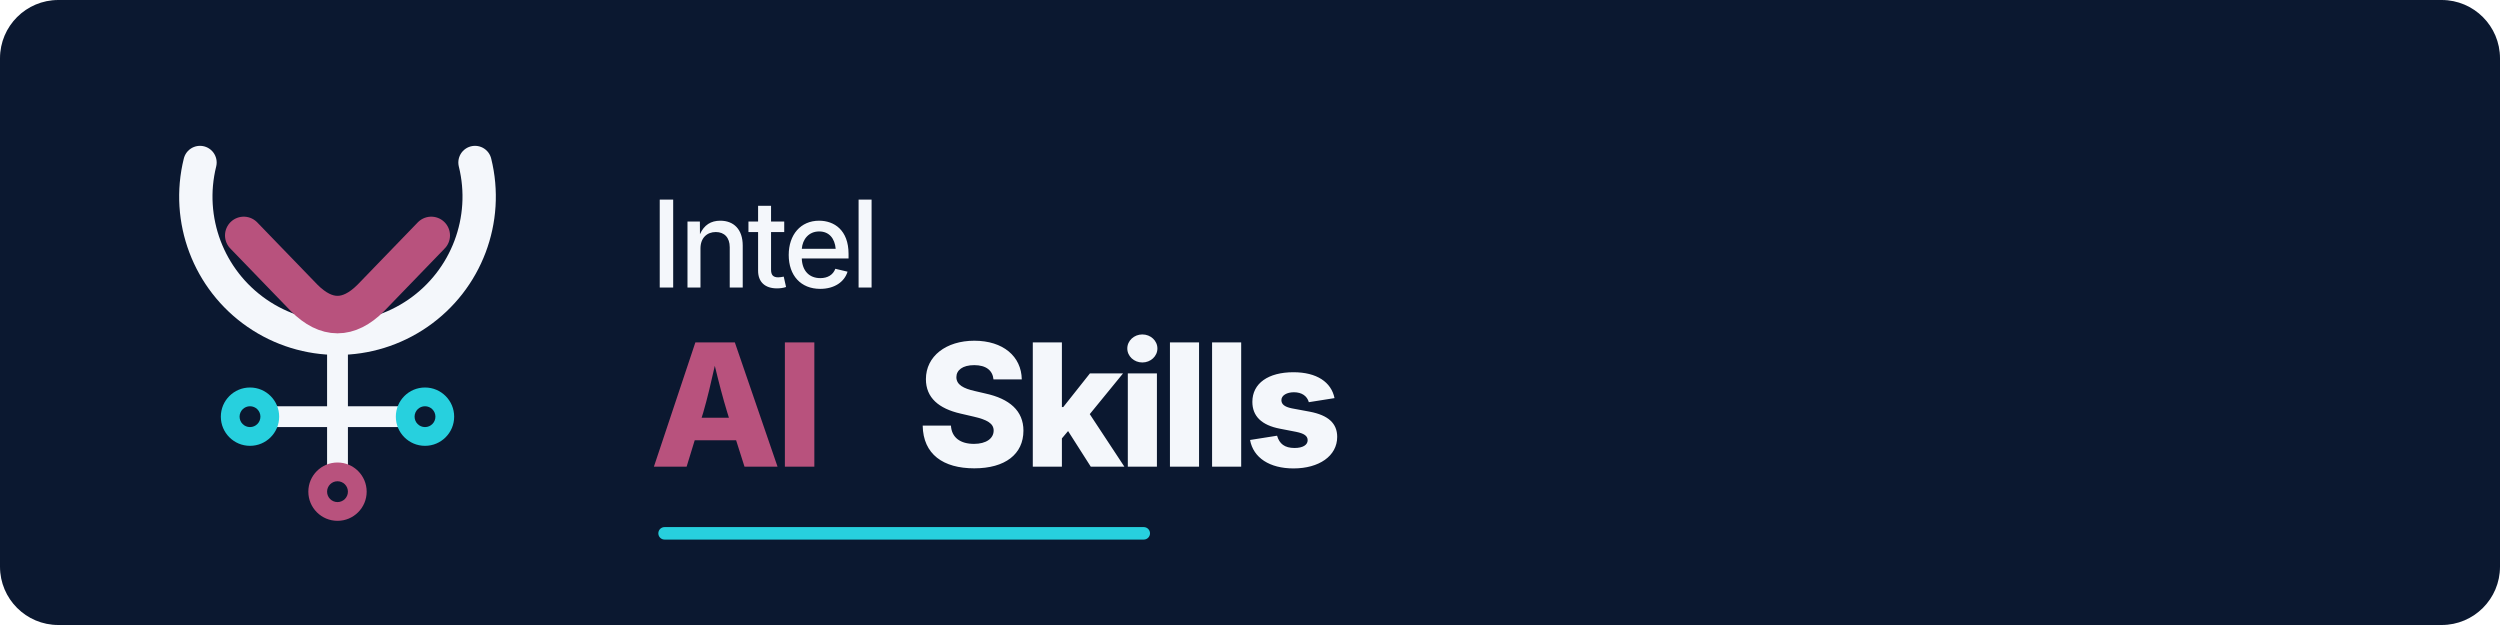
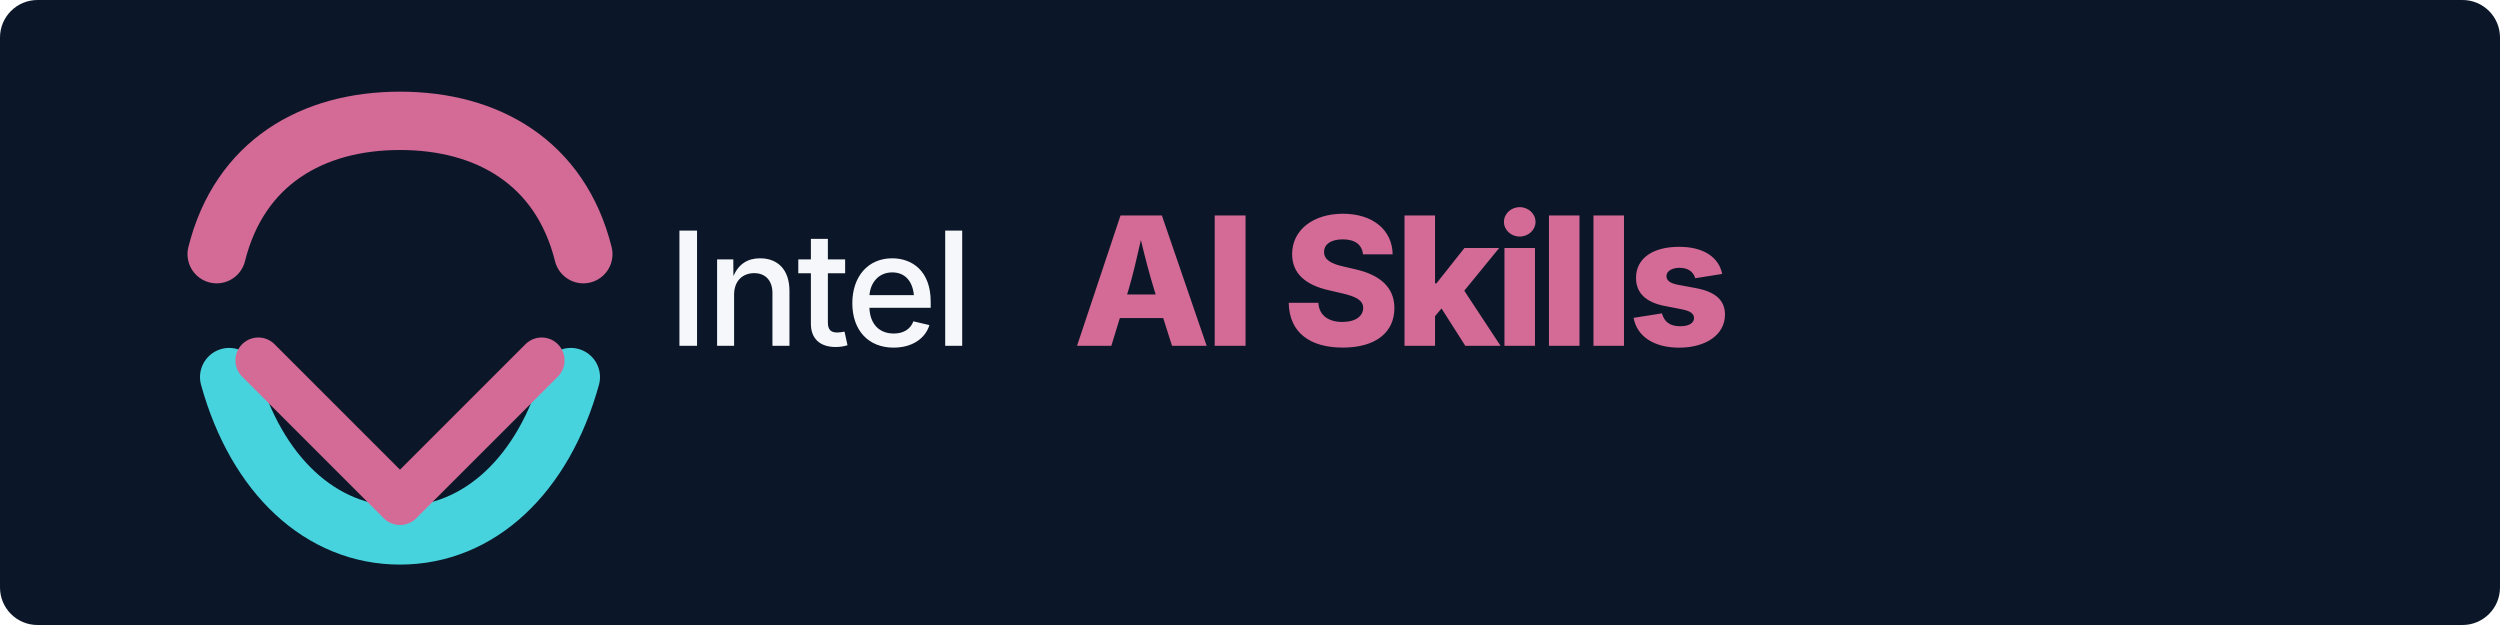
<svg xmlns="http://www.w3.org/2000/svg" width="1200" height="300" viewBox="0 0 1200 300" role="img" aria-labelledby="title desc">
-   <rect width="1200" height="300" rx="28" fill="#0b1830" />
-   <g transform="translate(42 30)">
-     <path d="M54 48a68 68 0 1 0 132 0" fill="none" stroke="#f4f7fb" stroke-width="16" stroke-linecap="round" />
-     <path d="M75 83l29 30q16 16 32 0l29-30" fill="none" stroke="#b8527d" stroke-width="18" stroke-linecap="round" stroke-linejoin="round" />
-     <path d="M120 139v31M120 170H78M120 170h42M120 170v36" fill="none" stroke="#f4f7fb" stroke-width="10" stroke-linecap="round" stroke-linejoin="round" />
-     <circle cx="78" cy="170" r="14" fill="#27d0de" />
-     <circle cx="162" cy="170" r="14" fill="#27d0de" />
-     <circle cx="120" cy="206" r="14" fill="#b8527d" />
-     <circle cx="78" cy="170" r="5" fill="#0b1830" />
-     <circle cx="162" cy="170" r="5" fill="#0b1830" />
-     <circle cx="120" cy="206" r="5" fill="#0b1830" />
+   <rect width="1200" height="300" rx="18" fill="#0B1728" />
+   <g transform="translate(42 30)" fill="none" stroke-linecap="round" stroke-linejoin="round">
+     <path d="M62 92C73 48 108 28 150 28s77 20 88 64" stroke="#D46A96" stroke-width="28" />
+     <path d="M68 151c13 47 44 76 82 76s69-29 82-76" stroke="#47D3DD" stroke-width="28" />
+     <path d="M82 143l68 68 68-68" stroke="#D46A96" stroke-width="22" />
  </g>
-   <g transform="translate(312 76)" font-family="Inter,Segoe UI,Arial,sans-serif">
-     <text x="0" y="62" fill="#f4f7fb" font-size="58" font-weight="500" letter-spacing="-2">Intel</text>
-     <text x="0" y="148" fill="#b8527d" font-size="82" font-weight="800" letter-spacing="-3">AI</text>
-     <text x="128" y="148" fill="#f4f7fb" font-size="82" font-weight="800" letter-spacing="-3">Skills</text>
-     <rect x="4" y="177" width="236" height="6" rx="3" fill="#27d0de" />
-   </g>
+   <text x="320" y="166" fill="#F5F7FA" font-family="Inter,Segoe UI,Arial,sans-serif" font-size="76" font-weight="500" letter-spacing="-2">Intel</text>
+   <text x="515" y="166" fill="#D46A96" font-family="Inter,Segoe UI,Arial,sans-serif" font-size="86" font-weight="800" letter-spacing="-3">AI Skills</text>
</svg>
